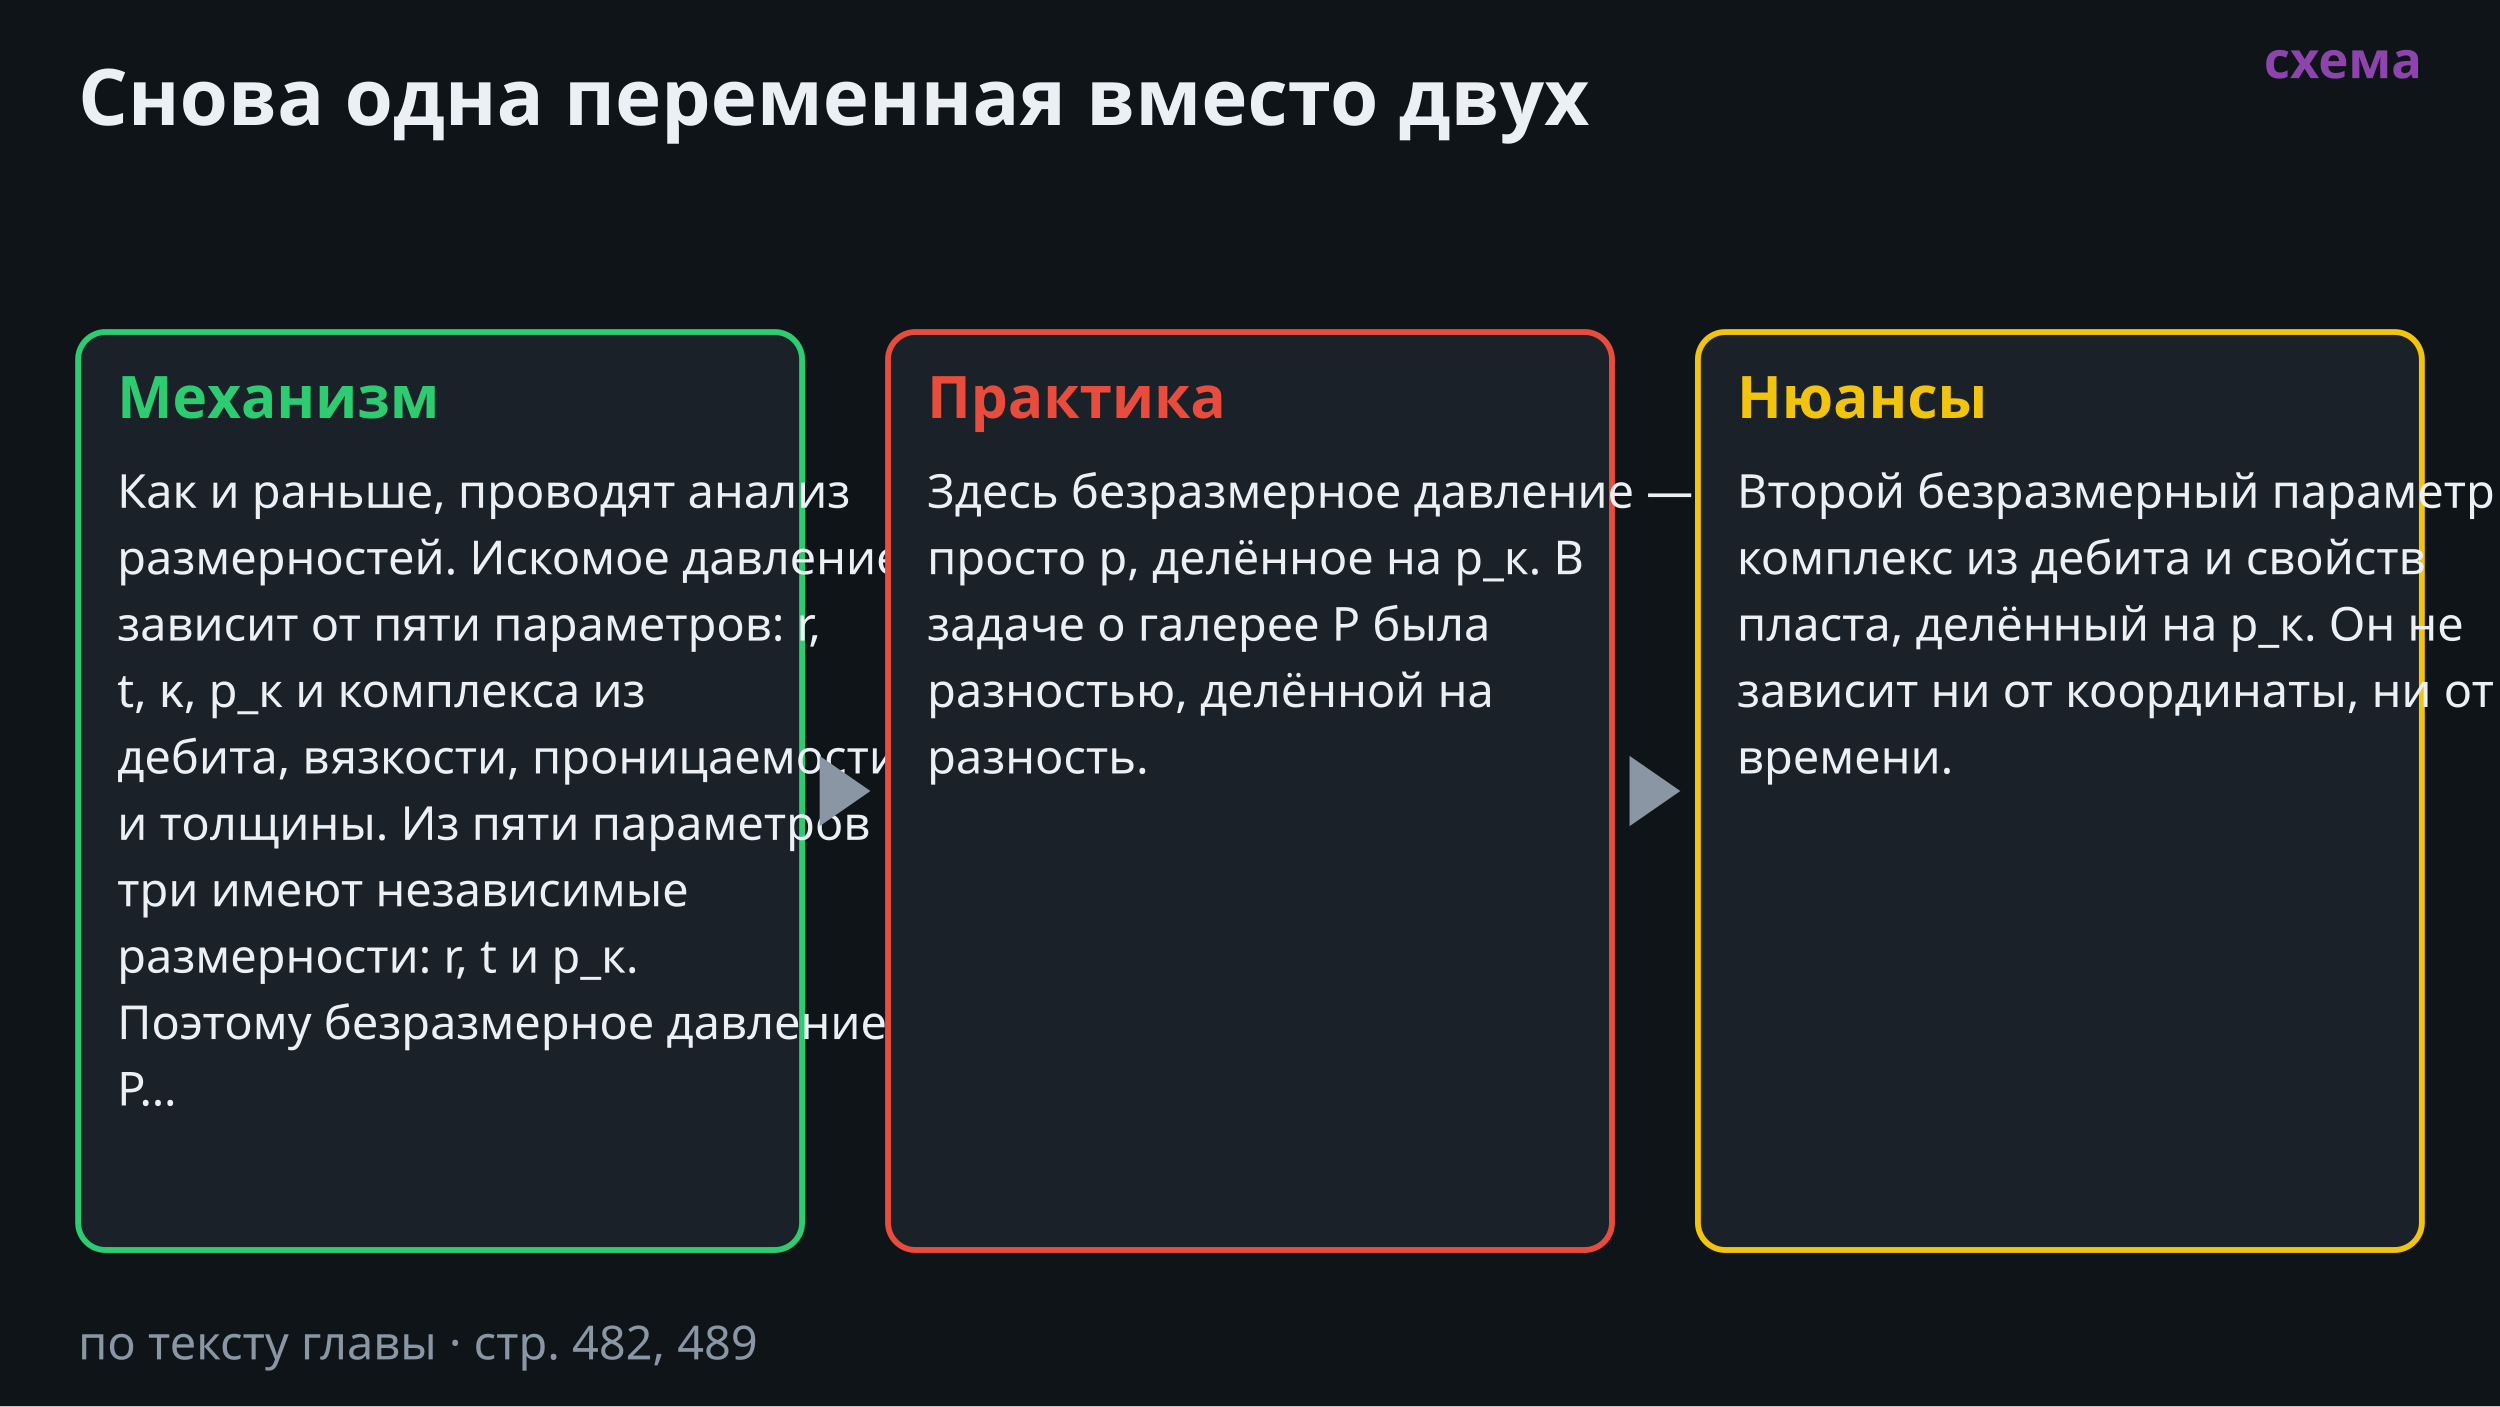
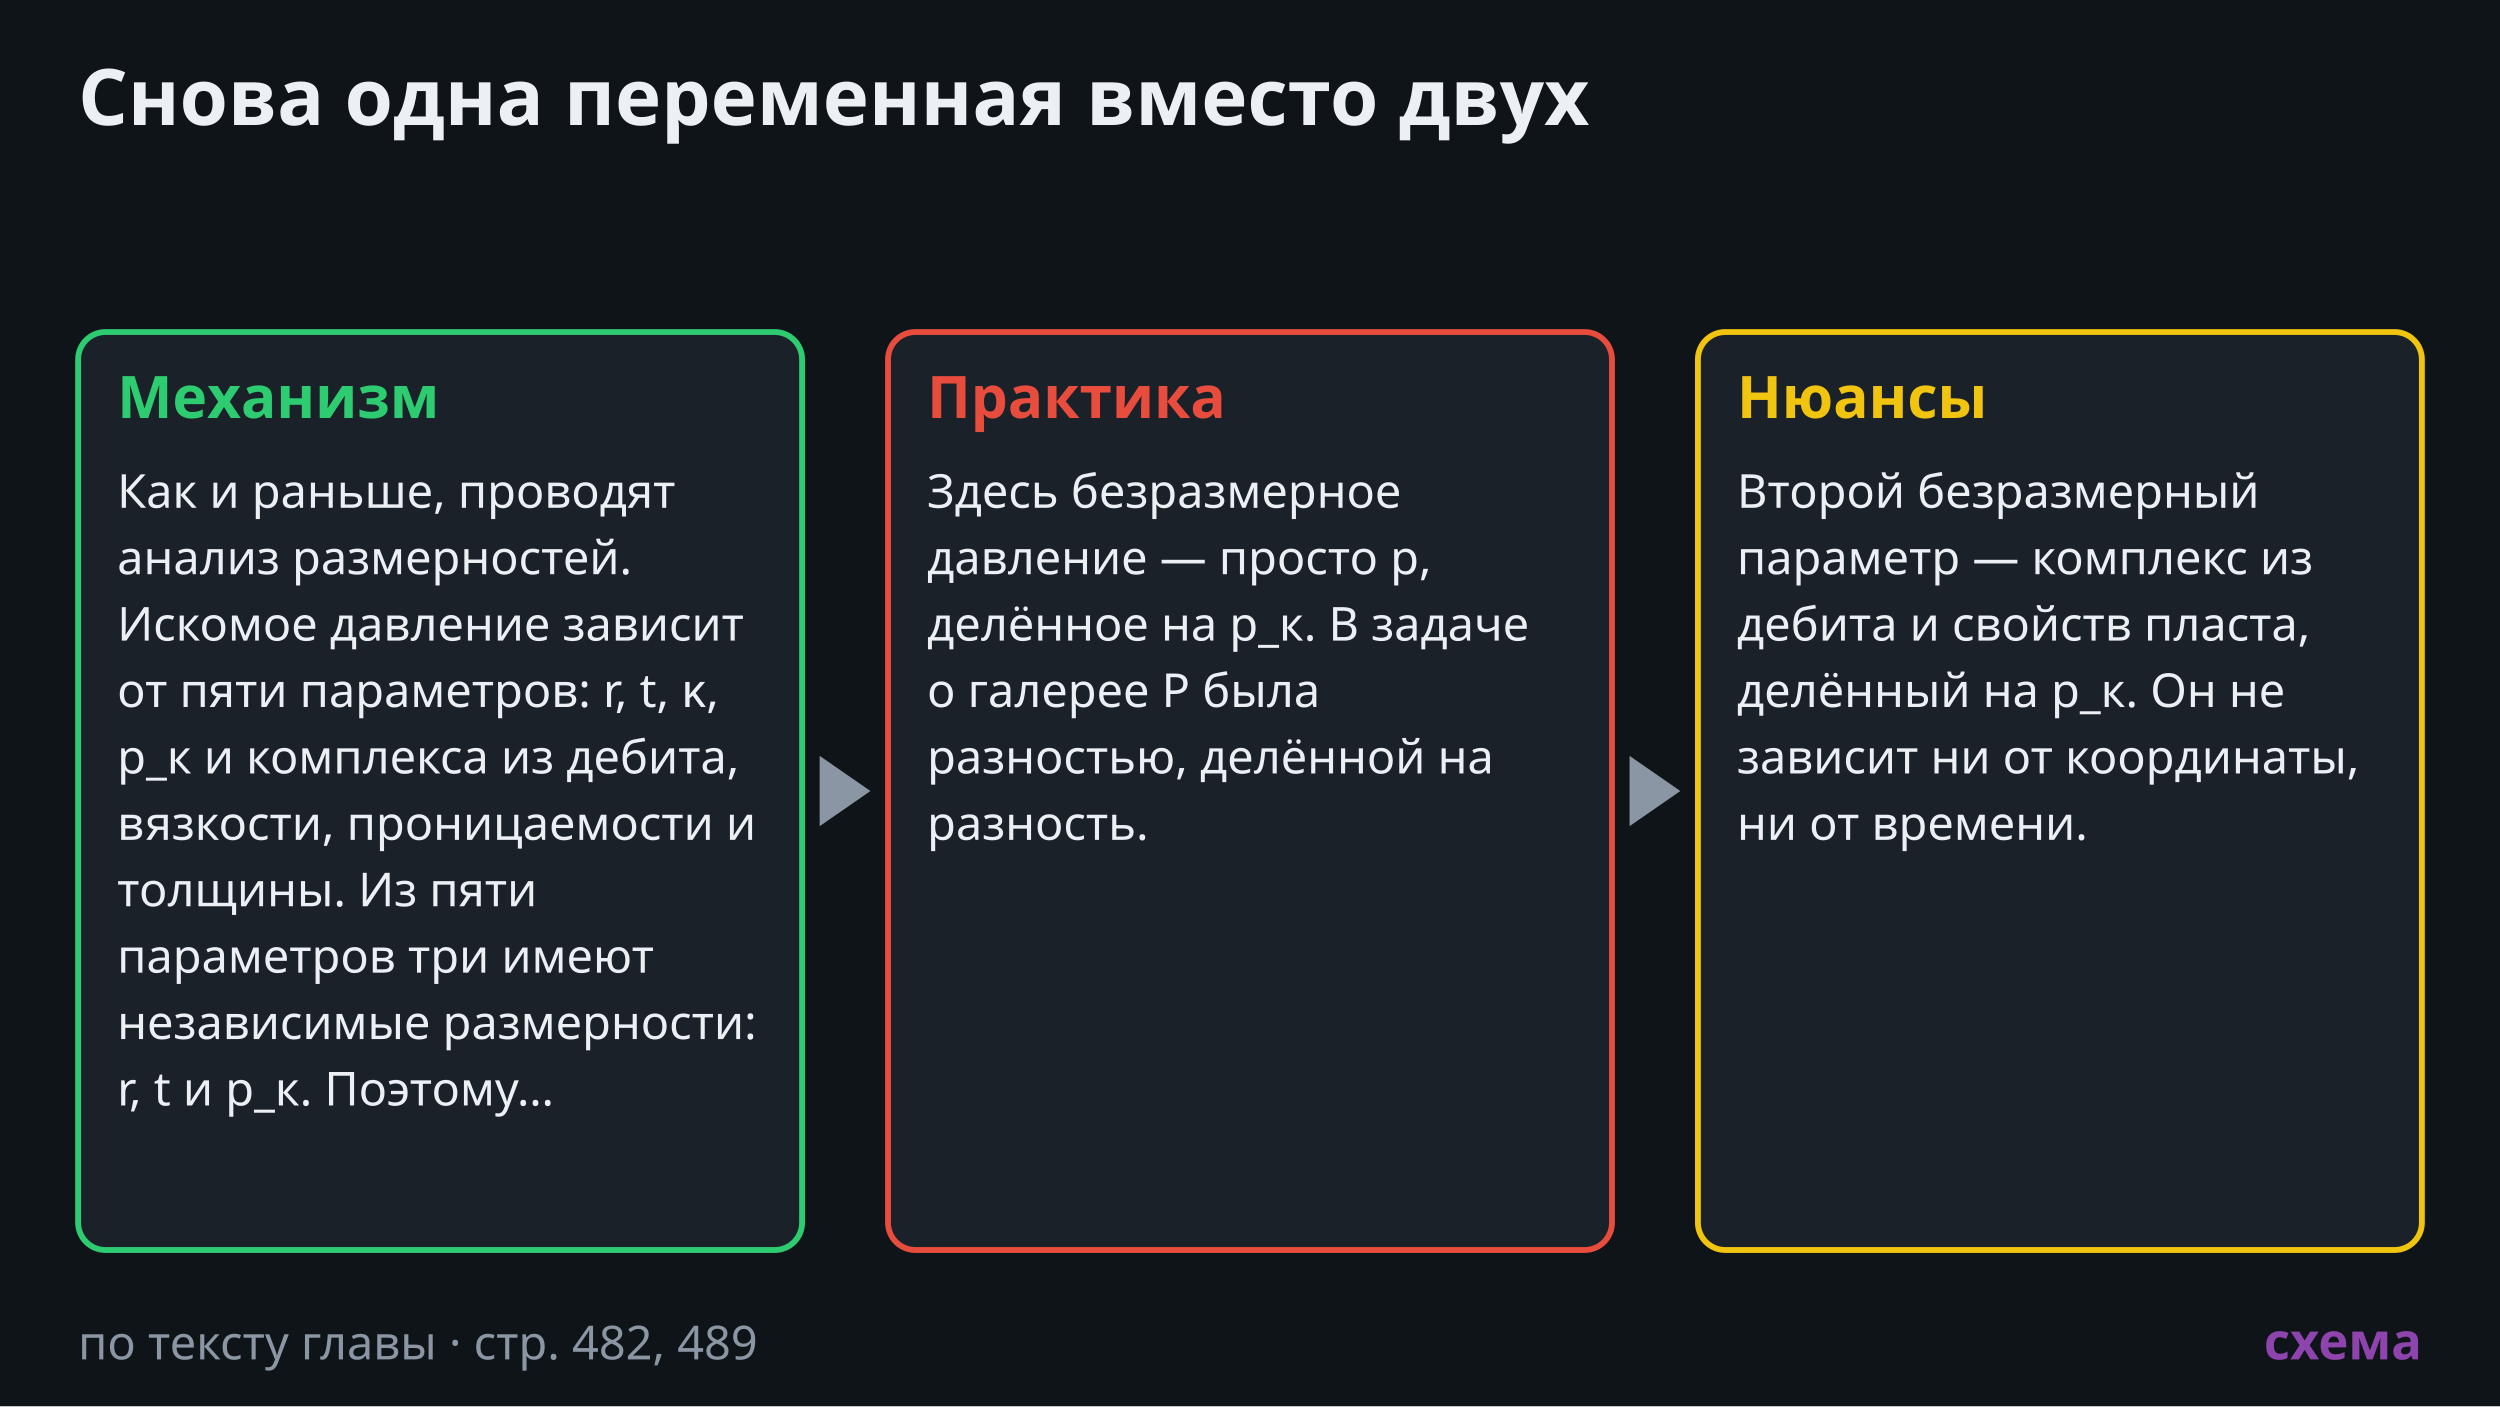
<svg xmlns="http://www.w3.org/2000/svg" viewBox="0 0 1280 720" width="1280" height="720" style="max-width:100%;height:auto">
  <rect width="1280" height="720" fill="#0F1419" />
  <text x="40" y="64" font-family="Segoe UI" font-size="40" font-weight="700" fill="#ECEFF4">Снова одна переменная вместо двух</text>
-   <text x="1240" y="40" text-anchor="end" font-family="Segoe UI" font-size="26" font-weight="700" fill="#8E44AD">схема</text>
+   <text x="1240" y="696" text-anchor="end" font-family="Segoe UI" font-size="26" font-weight="700" fill="#8E44AD">схема</text>
  <rect x="40.0" y="170" width="370.667" height="470" rx="14" fill="#1A2129" stroke="#2ECC71" stroke-width="3" />
  <text x="60.0" y="214" font-family="Segoe UI" font-size="30" font-weight="700" fill="#2ECC71">Механизм</text>
-   <text x="60.0" y="260" font-family="Segoe UI" font-size="24" fill="#ECEFF4">Как и раньше, проводят анализ</text>
-   <text x="60.0" y="294" font-family="Segoe UI" font-size="24" fill="#ECEFF4">размерностей. Искомое давление</text>
-   <text x="60.0" y="328" font-family="Segoe UI" font-size="24" fill="#ECEFF4">зависит от пяти параметров: r,</text>
-   <text x="60.0" y="362" font-family="Segoe UI" font-size="24" fill="#ECEFF4">t, κ, p_к и комплекса из</text>
-   <text x="60.0" y="396" font-family="Segoe UI" font-size="24" fill="#ECEFF4">дебита, вязкости, проницаемости</text>
-   <text x="60.0" y="430" font-family="Segoe UI" font-size="24" fill="#ECEFF4">и толщины. Из пяти параметров</text>
-   <text x="60.0" y="464" font-family="Segoe UI" font-size="24" fill="#ECEFF4">три имеют независимые</text>
-   <text x="60.0" y="498" font-family="Segoe UI" font-size="24" fill="#ECEFF4">размерности: r, t и p_к.</text>
-   <text x="60.0" y="532" font-family="Segoe UI" font-size="24" fill="#ECEFF4">Поэтому безразмерное давление</text>
-   <text x="60.0" y="566" font-family="Segoe UI" font-size="24" fill="#ECEFF4">P…</text>
+   <text x="60.0" y="260" font-family="Segoe UI" font-size="24" fill="#ECEFF4">Как и раньше, проводят</text>
+   <text x="60.0" y="294" font-family="Segoe UI" font-size="24" fill="#ECEFF4">анализ размерностей.</text>
+   <text x="60.0" y="328" font-family="Segoe UI" font-size="24" fill="#ECEFF4">Искомое давление зависит</text>
+   <text x="60.0" y="362" font-family="Segoe UI" font-size="24" fill="#ECEFF4">от пяти параметров: r, t, κ,</text>
+   <text x="60.0" y="396" font-family="Segoe UI" font-size="24" fill="#ECEFF4">p_к и комплекса из дебита,</text>
+   <text x="60.0" y="430" font-family="Segoe UI" font-size="24" fill="#ECEFF4">вязкости, проницаемости и</text>
+   <text x="60.0" y="464" font-family="Segoe UI" font-size="24" fill="#ECEFF4">толщины. Из пяти</text>
+   <text x="60.0" y="498" font-family="Segoe UI" font-size="24" fill="#ECEFF4">параметров три имеют</text>
+   <text x="60.0" y="532" font-family="Segoe UI" font-size="24" fill="#ECEFF4">независимые размерности:</text>
+   <text x="60.0" y="566" font-family="Segoe UI" font-size="24" fill="#ECEFF4">r, t и p_к. Поэтому…</text>
  <polygon points="419.667,387 445.667,405 419.667,423" fill="#8A96A3" />
  <rect x="454.667" y="170" width="370.667" height="470" rx="14" fill="#1A2129" stroke="#E74C3C" stroke-width="3" />
  <text x="474.667" y="214" font-family="Segoe UI" font-size="30" font-weight="700" fill="#E74C3C">Практика</text>
-   <text x="474.667" y="260" font-family="Segoe UI" font-size="24" fill="#ECEFF4">Здесь безразмерное давление —</text>
-   <text x="474.667" y="294" font-family="Segoe UI" font-size="24" fill="#ECEFF4">просто p, делённое на p_к. В</text>
-   <text x="474.667" y="328" font-family="Segoe UI" font-size="24" fill="#ECEFF4">задаче о галерее P была</text>
-   <text x="474.667" y="362" font-family="Segoe UI" font-size="24" fill="#ECEFF4">разностью, делённой на</text>
-   <text x="474.667" y="396" font-family="Segoe UI" font-size="24" fill="#ECEFF4">разность.</text>
+   <text x="474.667" y="260" font-family="Segoe UI" font-size="24" fill="#ECEFF4">Здесь безразмерное</text>
+   <text x="474.667" y="294" font-family="Segoe UI" font-size="24" fill="#ECEFF4">давление — просто p,</text>
+   <text x="474.667" y="328" font-family="Segoe UI" font-size="24" fill="#ECEFF4">делённое на p_к. В задаче</text>
+   <text x="474.667" y="362" font-family="Segoe UI" font-size="24" fill="#ECEFF4">о галерее P была</text>
+   <text x="474.667" y="396" font-family="Segoe UI" font-size="24" fill="#ECEFF4">разностью, делённой на</text>
+   <text x="474.667" y="430" font-family="Segoe UI" font-size="24" fill="#ECEFF4">разность.</text>
  <polygon points="834.333,387 860.333,405 834.333,423" fill="#8A96A3" />
  <rect x="869.333" y="170" width="370.667" height="470" rx="14" fill="#1A2129" stroke="#F1C40F" stroke-width="3" />
  <text x="889.333" y="214" font-family="Segoe UI" font-size="30" font-weight="700" fill="#F1C40F">Нюансы</text>
-   <text x="889.333" y="260" font-family="Segoe UI" font-size="24" fill="#ECEFF4">Второй безразмерный параметр —</text>
-   <text x="889.333" y="294" font-family="Segoe UI" font-size="24" fill="#ECEFF4">комплекс из дебита и свойств</text>
-   <text x="889.333" y="328" font-family="Segoe UI" font-size="24" fill="#ECEFF4">пласта, делённый на p_к. Он не</text>
-   <text x="889.333" y="362" font-family="Segoe UI" font-size="24" fill="#ECEFF4">зависит ни от координаты, ни от</text>
-   <text x="889.333" y="396" font-family="Segoe UI" font-size="24" fill="#ECEFF4">времени.</text>
+   <text x="889.333" y="260" font-family="Segoe UI" font-size="24" fill="#ECEFF4">Второй безразмерный</text>
+   <text x="889.333" y="294" font-family="Segoe UI" font-size="24" fill="#ECEFF4">параметр — комплекс из</text>
+   <text x="889.333" y="328" font-family="Segoe UI" font-size="24" fill="#ECEFF4">дебита и свойств пласта,</text>
+   <text x="889.333" y="362" font-family="Segoe UI" font-size="24" fill="#ECEFF4">делённый на p_к. Он не</text>
+   <text x="889.333" y="396" font-family="Segoe UI" font-size="24" fill="#ECEFF4">зависит ни от координаты,</text>
+   <text x="889.333" y="430" font-family="Segoe UI" font-size="24" fill="#ECEFF4">ни от времени.</text>
  <text x="40" y="696" font-family="Segoe UI" font-size="24" fill="#8A96A3">по тексту главы · стр. 482, 489</text>
</svg>
